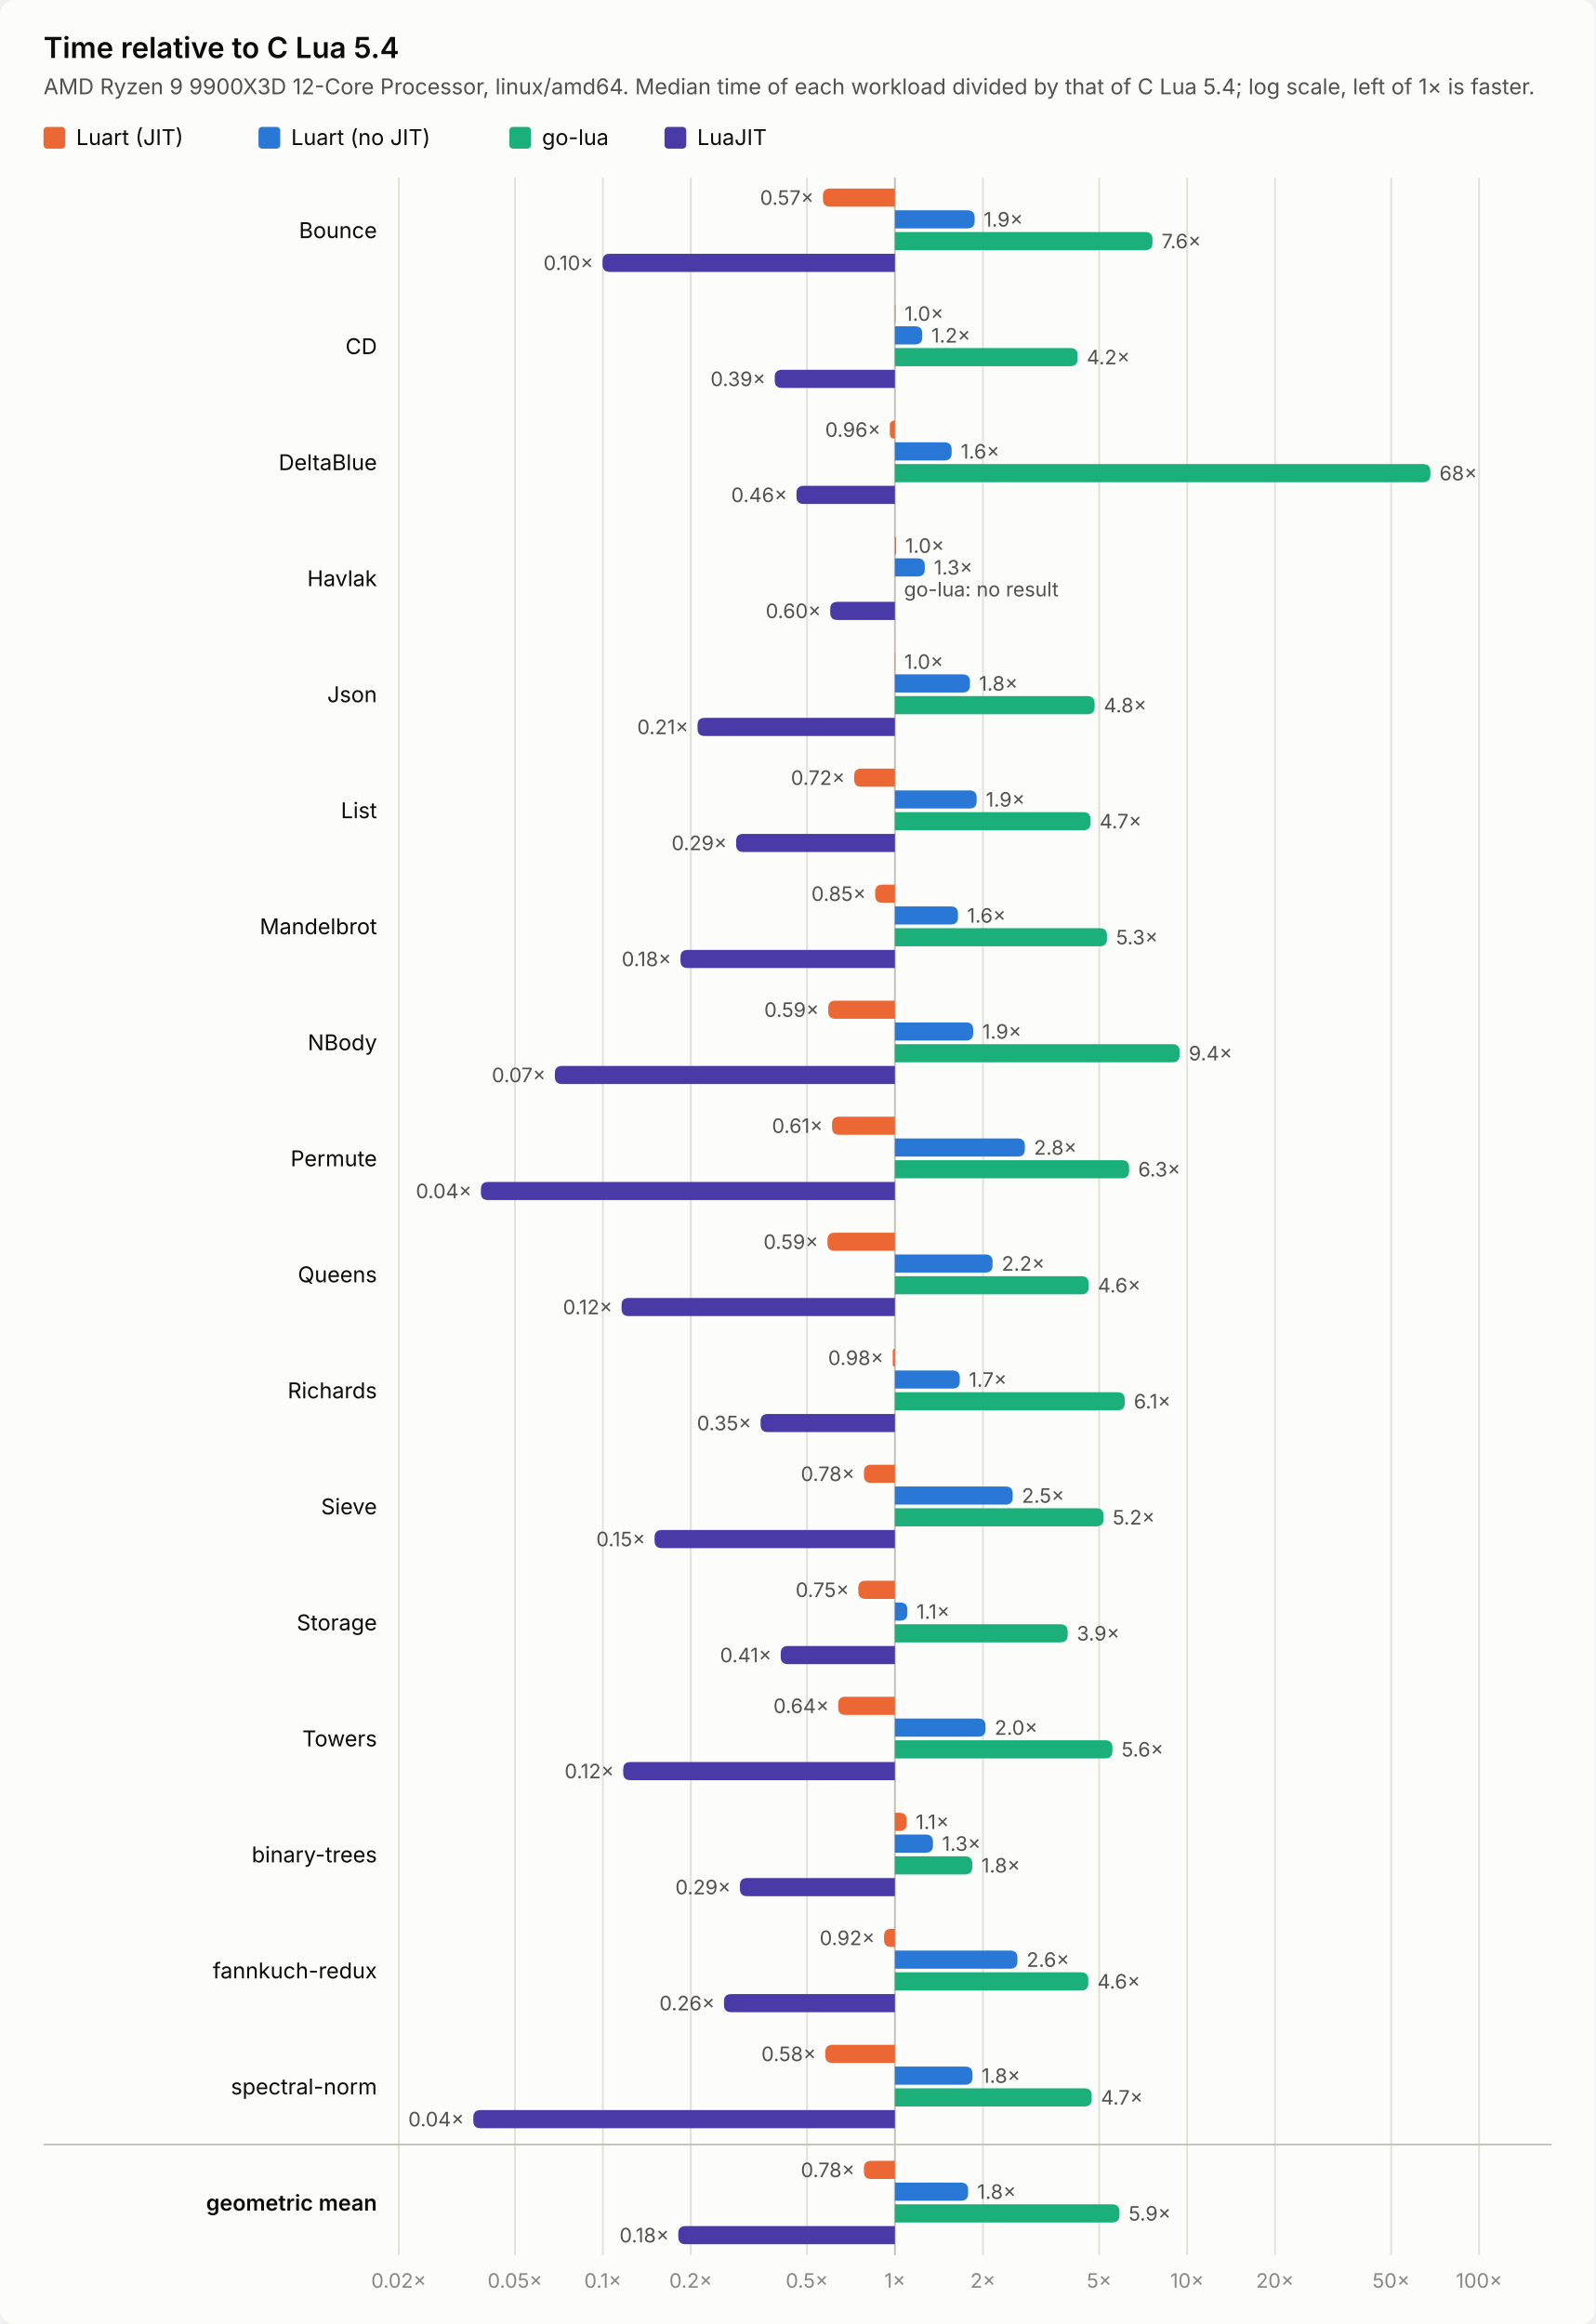
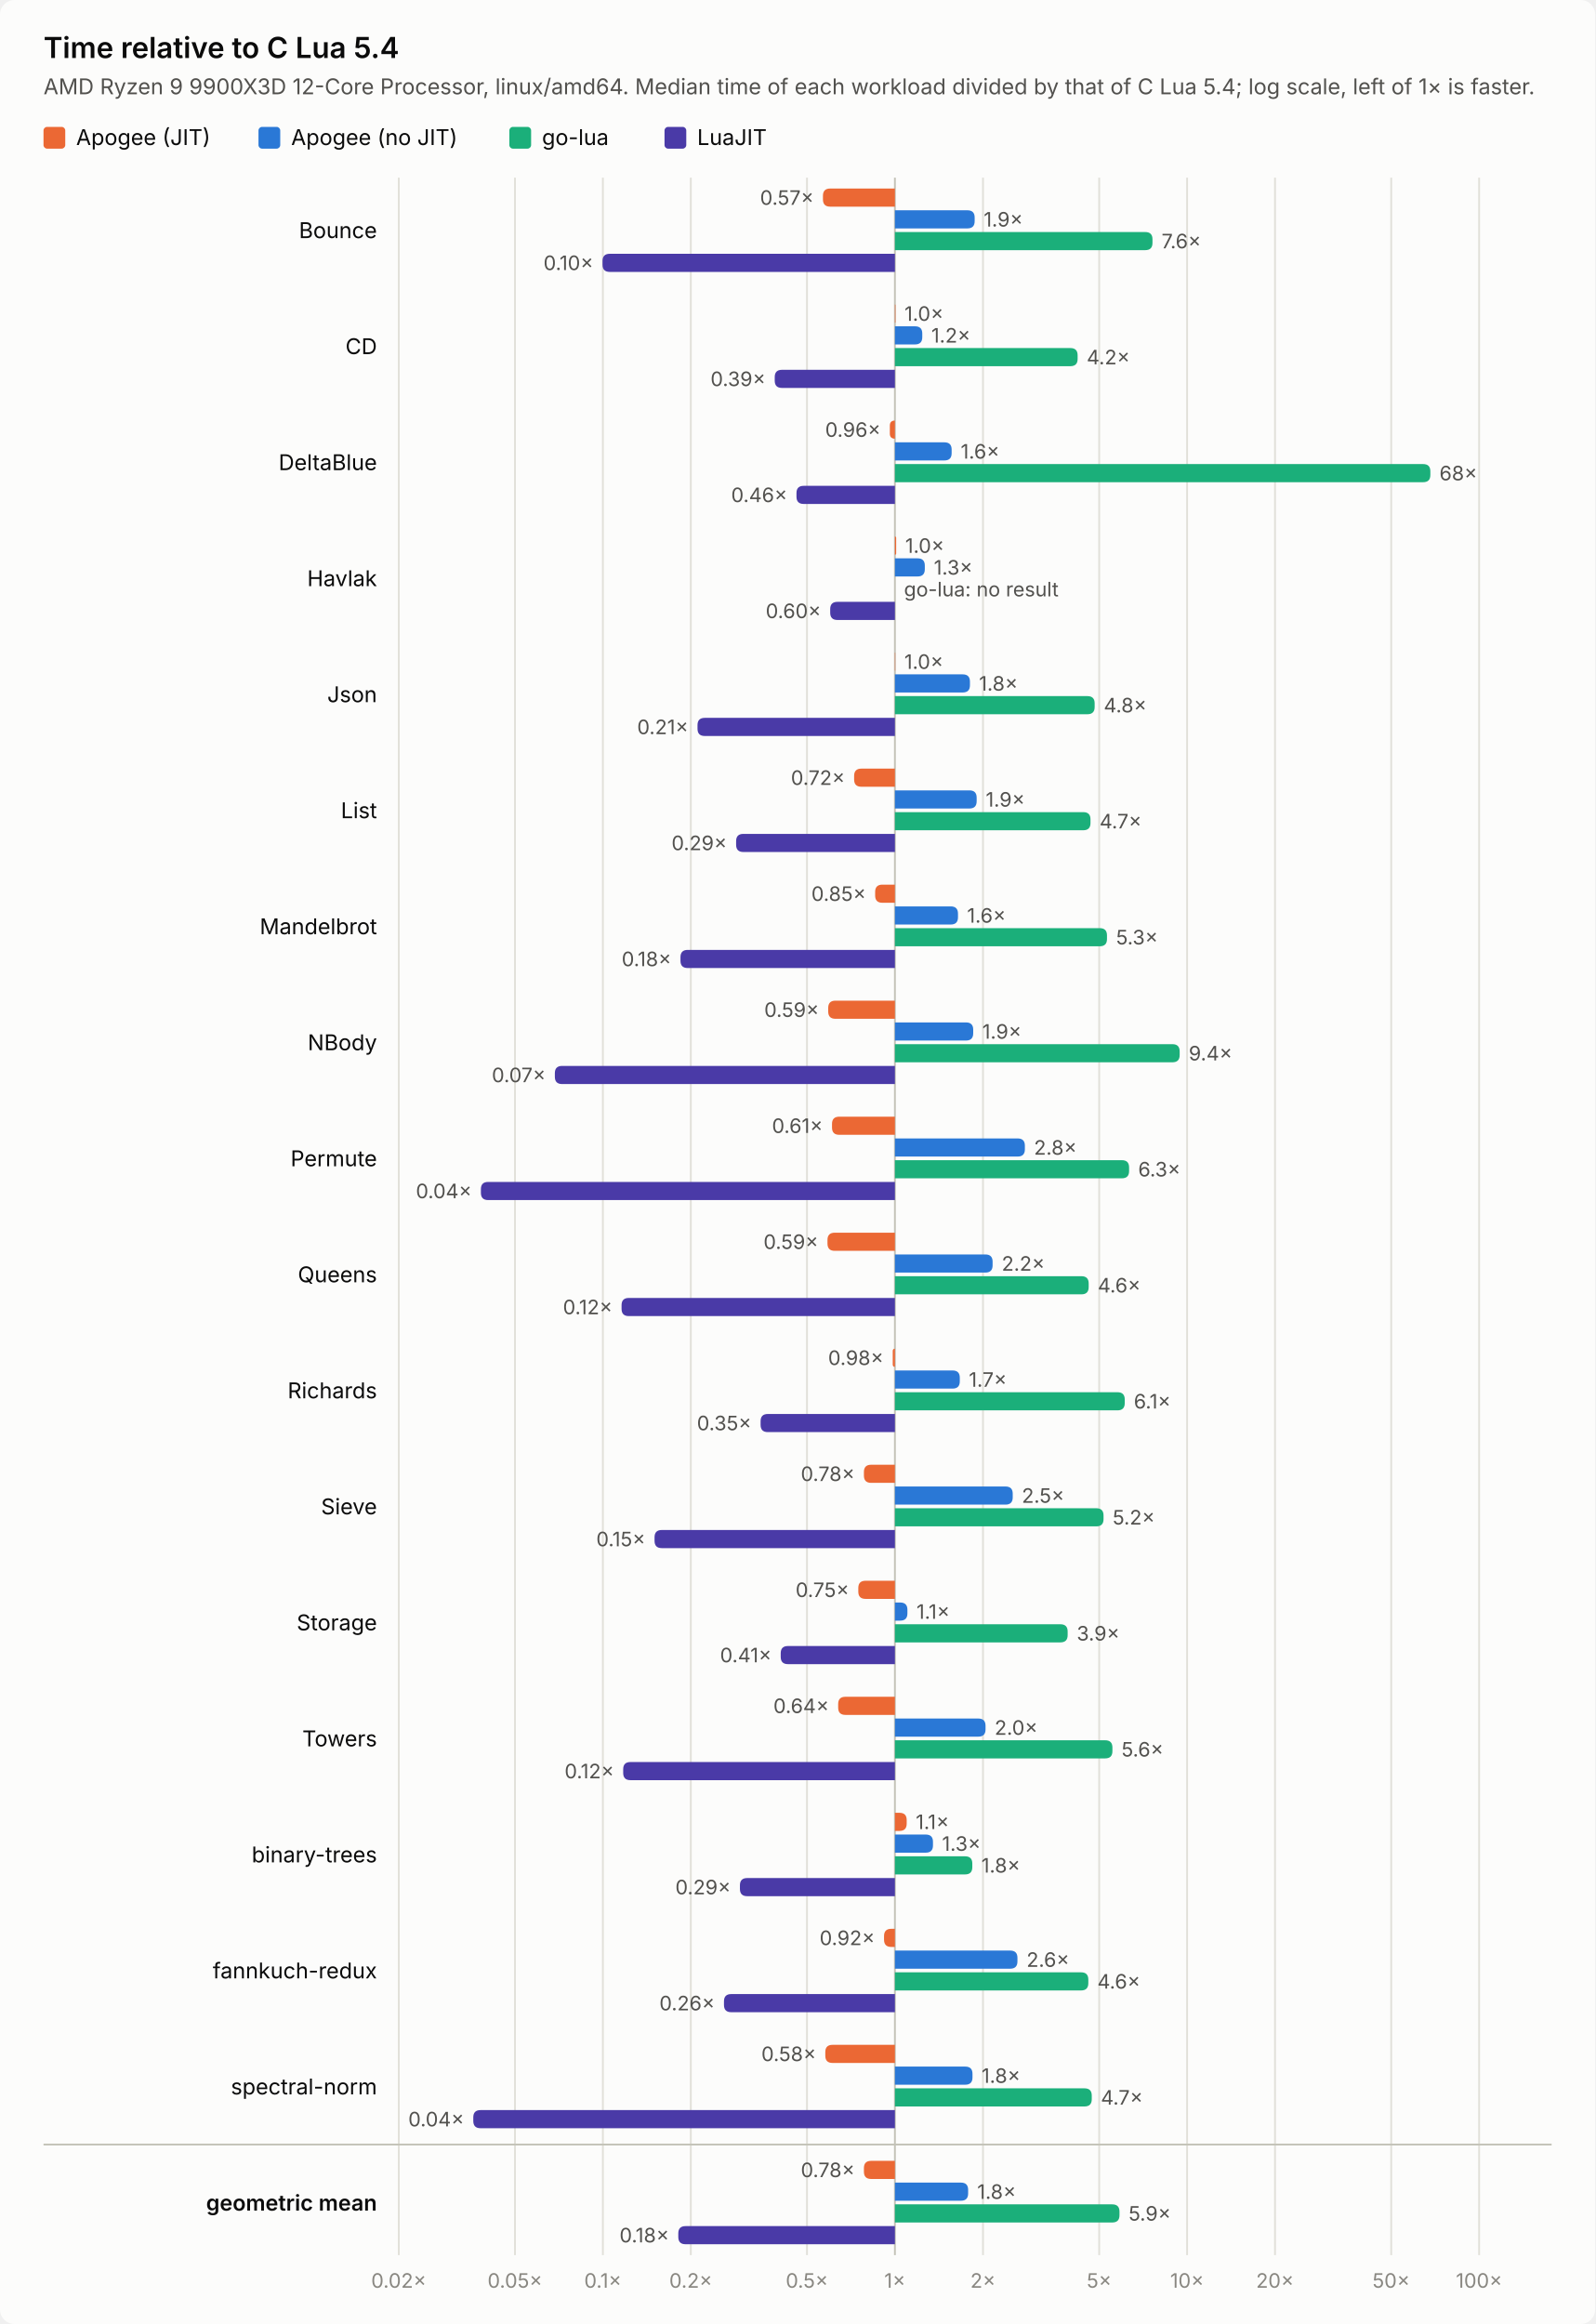
<svg xmlns="http://www.w3.org/2000/svg" viewBox="0 0 880 1282" width="880" height="1282" role="img" aria-labelledby="t d">
  <style>
text { font-family: system-ui, -apple-system, "Segoe UI", sans-serif; }
.bg { fill: #fcfcfb; }
.title { fill: #0b0b0b; font-size: 16px; font-weight: 600; }
.sub { fill: #52514e; font-size: 12px; }
.label { fill: #0b0b0b; font-size: 12px; }
.mean { font-weight: 600; }
.value { fill: #52514e; font-size: 11px; font-variant-numeric: tabular-nums; }
.tick { fill: #898781; font-size: 11px; font-variant-numeric: tabular-nums; }
.grid { stroke: #e1e0d9; stroke-width: 1; }
.base { stroke: #c3c2b7; stroke-width: 1; }
.s0 { fill: #2a78d6; } .s1 { fill: #eb6834; } .s2 { fill: #1baf7a; } .s3 { fill: #eda100; } .s4 { fill: #4a3aa7; }
@media (prefers-color-scheme: dark) {
  .bg { fill: #1a1a19; }
  .title, .label { fill: #ffffff; }
  .sub, .value { fill: #c3c2b7; }
  .grid { stroke: #2c2c2a; }
  .base { stroke: #383835; }
  .s0 { fill: #3987e5; } .s1 { fill: #d95926; } .s2 { fill: #199e70; } .s3 { fill: #c98500; } .s4 { fill: #9085e9; }
}
</style>
  <rect class="bg" width="880" height="1282" rx="8" />
  <text class="title" x="24" y="32">Time relative to C Lua 5.4</text>
  <text class="sub" x="24" y="52">AMD Ryzen 9 9900X3D 12-Core Processor, linux/amd64. Median time of each workload divided by that of C Lua 5.4; log scale, left of 1× is faster.</text>
  <rect class="s1" x="24" y="70" width="12" height="12" rx="2" />
-   <text class="label" x="42" y="80">Luart (JIT)</text>
+   <text class="label" x="42" y="80">Apogee (JIT)</text>
  <rect class="s0" x="142.6" y="70" width="12" height="12" rx="2" />
-   <text class="label" x="160.6" y="80">Luart (no JIT)</text>
+   <text class="label" x="160.6" y="80">Apogee (no JIT)</text>
  <rect class="s2" x="281" y="70" width="12" height="12" rx="2" />
  <text class="label" x="299" y="80">go-lua</text>
  <rect class="s4" x="366.6" y="70" width="12" height="12" rx="2" />
  <text class="label" x="384.6" y="80">LuaJIT</text>
  <line class="grid" x1="220.0" x2="220.0" y1="98" y2="1244" />
  <text class="tick" x="220.0" y="1262" text-anchor="middle">0.02×</text>
  <line class="grid" x1="284.1" x2="284.1" y1="98" y2="1244" />
  <text class="tick" x="284.1" y="1262" text-anchor="middle">0.05×</text>
  <line class="grid" x1="332.6" x2="332.6" y1="98" y2="1244" />
  <text class="tick" x="332.6" y="1262" text-anchor="middle">0.1×</text>
  <line class="grid" x1="381.1" x2="381.1" y1="98" y2="1244" />
  <text class="tick" x="381.1" y="1262" text-anchor="middle">0.2×</text>
  <line class="grid" x1="445.2" x2="445.2" y1="98" y2="1244" />
  <text class="tick" x="445.2" y="1262" text-anchor="middle">0.5×</text>
  <line class="base" x1="493.7" x2="493.7" y1="98" y2="1244" />
  <text class="tick" x="493.7" y="1262" text-anchor="middle">1×</text>
  <line class="grid" x1="542.3" x2="542.3" y1="98" y2="1244" />
  <text class="tick" x="542.3" y="1262" text-anchor="middle">2×</text>
  <line class="grid" x1="606.4" x2="606.4" y1="98" y2="1244" />
  <text class="tick" x="606.4" y="1262" text-anchor="middle">5×</text>
  <line class="grid" x1="654.9" x2="654.9" y1="98" y2="1244" />
  <text class="tick" x="654.9" y="1262" text-anchor="middle">10×</text>
  <line class="grid" x1="703.4" x2="703.4" y1="98" y2="1244" />
  <text class="tick" x="703.4" y="1262" text-anchor="middle">20×</text>
  <line class="grid" x1="767.5" x2="767.5" y1="98" y2="1244" />
  <text class="tick" x="767.5" y="1262" text-anchor="middle">50×</text>
  <line class="grid" x1="816.0" x2="816.0" y1="98" y2="1244" />
  <text class="tick" x="816.0" y="1262" text-anchor="middle">100×</text>
  <text class="label" x="208" y="127.0" text-anchor="end" dominant-baseline="middle">Bounce</text>
  <path class="s1" d="M493.7 104.0H458.0Q454.0 104.0 454.0 108.0V110.0Q454.0 114.0 458.0 114.0H493.7Z" />
  <text class="value" x="449.0" y="109.0" text-anchor="end" dominant-baseline="middle">0.57×</text>
  <path class="s0" d="M493.7 116.0H533.7Q537.7 116.0 537.7 120.0V122.0Q537.7 126.0 533.7 126.0H493.7Z" />
  <text class="value" x="542.7" y="121.0" text-anchor="start" dominant-baseline="middle">1.9×</text>
  <path class="s2" d="M493.7 128.0H631.8Q635.8 128.0 635.8 132.0V134.0Q635.8 138.0 631.8 138.0H493.7Z" />
  <text class="value" x="640.8" y="133.0" text-anchor="start" dominant-baseline="middle">7.6×</text>
  <path class="s4" d="M493.7 140.0H336.4Q332.4 140.0 332.4 144.0V146.0Q332.4 150.0 336.4 150.0H493.7Z" />
  <text class="value" x="327.4" y="145.0" text-anchor="end" dominant-baseline="middle">0.10×</text>
  <text class="label" x="208" y="191.0" text-anchor="end" dominant-baseline="middle">CD</text>
  <path class="s1" d="M493.7 168.0H493.7Q494.0 168.0 494.0 168.2V177.8Q494.0 178.0 493.7 178.0H493.7Z" />
  <text class="value" x="499.0" y="173.0" text-anchor="start" dominant-baseline="middle">1.0×</text>
  <path class="s0" d="M493.7 180.0H504.8Q508.8 180.0 508.8 184.0V186.0Q508.8 190.0 504.8 190.0H493.7Z" />
  <text class="value" x="513.8" y="185.0" text-anchor="start" dominant-baseline="middle">1.2×</text>
  <path class="s2" d="M493.7 192.0H590.5Q594.5 192.0 594.5 196.0V198.0Q594.5 202.0 590.5 202.0H493.7Z" />
  <text class="value" x="599.5" y="197.0" text-anchor="start" dominant-baseline="middle">4.2×</text>
  <path class="s4" d="M493.7 204.0H431.4Q427.4 204.0 427.4 208.0V210.0Q427.4 214.0 431.4 214.0H493.7Z" />
  <text class="value" x="422.4" y="209.0" text-anchor="end" dominant-baseline="middle">0.39×</text>
  <text class="label" x="208" y="255.0" text-anchor="end" dominant-baseline="middle">DeltaBlue</text>
  <path class="s1" d="M493.7 232.0H493.7Q490.9 232.0 490.9 234.8V239.2Q490.9 242.0 493.7 242.0H493.7Z" />
  <text class="value" x="485.9" y="237.0" text-anchor="end" dominant-baseline="middle">0.96×</text>
  <path class="s0" d="M493.7 244.0H521.0Q525.0 244.0 525.0 248.0V250.0Q525.0 254.0 521.0 254.0H493.7Z" />
  <text class="value" x="530.0" y="249.0" text-anchor="start" dominant-baseline="middle">1.6×</text>
  <path class="s2" d="M493.7 256.0H785.1Q789.1 256.0 789.1 260.0V262.0Q789.1 266.0 785.1 266.0H493.7Z" />
  <text class="value" x="794.1" y="261.0" text-anchor="start" dominant-baseline="middle">68×</text>
  <path class="s4" d="M493.7 268.0H443.4Q439.4 268.0 439.4 272.0V274.0Q439.4 278.0 443.4 278.0H493.7Z" />
  <text class="value" x="434.4" y="273.0" text-anchor="end" dominant-baseline="middle">0.46×</text>
  <text class="label" x="208" y="319.0" text-anchor="end" dominant-baseline="middle">Havlak</text>
  <text class="value" x="498.7" y="325.0" dominant-baseline="middle">go-lua: no result</text>
  <path class="s1" d="M493.7 296.0H493.7Q494.4 296.0 494.4 296.7V305.3Q494.4 306.0 493.7 306.0H493.7Z" />
  <text class="value" x="499.4" y="301.0" text-anchor="start" dominant-baseline="middle">1.0×</text>
  <path class="s0" d="M493.7 308.0H506.2Q510.2 308.0 510.2 312.0V314.0Q510.2 318.0 506.2 318.0H493.7Z" />
  <text class="value" x="515.2" y="313.0" text-anchor="start" dominant-baseline="middle">1.3×</text>
  <path class="s4" d="M493.7 332.0H462.0Q458.0 332.0 458.0 336.0V338.0Q458.0 342.0 462.0 342.0H493.7Z" />
  <text class="value" x="453.0" y="337.0" text-anchor="end" dominant-baseline="middle">0.60×</text>
  <text class="label" x="208" y="383.0" text-anchor="end" dominant-baseline="middle">Json</text>
  <path class="s1" d="M493.7 360.0H493.7Q493.9 360.0 493.9 360.2V369.8Q493.9 370.0 493.7 370.0H493.7Z" />
  <text class="value" x="498.9" y="365.0" text-anchor="start" dominant-baseline="middle">1.0×</text>
  <path class="s0" d="M493.7 372.0H531.1Q535.1 372.0 535.1 376.0V378.0Q535.1 382.0 531.1 382.0H493.7Z" />
  <text class="value" x="540.1" y="377.0" text-anchor="start" dominant-baseline="middle">1.8×</text>
  <path class="s2" d="M493.7 384.0H599.9Q603.9 384.0 603.9 388.0V390.0Q603.9 394.0 599.9 394.0H493.7Z" />
  <text class="value" x="608.9" y="389.0" text-anchor="start" dominant-baseline="middle">4.8×</text>
  <path class="s4" d="M493.7 396.0H388.8Q384.8 396.0 384.8 400.0V402.0Q384.8 406.0 388.8 406.0H493.7Z" />
  <text class="value" x="379.8" y="401.0" text-anchor="end" dominant-baseline="middle">0.21×</text>
  <text class="label" x="208" y="447.0" text-anchor="end" dominant-baseline="middle">List</text>
  <path class="s1" d="M493.7 424.0H475.2Q471.2 424.0 471.2 428.0V430.0Q471.2 434.0 475.2 434.0H493.7Z" />
  <text class="value" x="466.2" y="429.0" text-anchor="end" dominant-baseline="middle">0.72×</text>
  <path class="s0" d="M493.7 436.0H534.8Q538.8 436.0 538.8 440.0V442.0Q538.8 446.0 534.8 446.0H493.7Z" />
  <text class="value" x="543.8" y="441.0" text-anchor="start" dominant-baseline="middle">1.9×</text>
  <path class="s2" d="M493.7 448.0H597.6Q601.6 448.0 601.6 452.0V454.0Q601.6 458.0 597.6 458.0H493.7Z" />
  <text class="value" x="606.6" y="453.0" text-anchor="start" dominant-baseline="middle">4.7×</text>
  <path class="s4" d="M493.7 460.0H410.1Q406.1 460.0 406.1 464.0V466.0Q406.1 470.0 410.1 470.0H493.7Z" />
  <text class="value" x="401.1" y="465.0" text-anchor="end" dominant-baseline="middle">0.29×</text>
  <text class="label" x="208" y="511.0" text-anchor="end" dominant-baseline="middle">Mandelbrot</text>
  <path class="s1" d="M493.7 488.0H486.8Q482.8 488.0 482.8 492.0V494.0Q482.8 498.0 486.8 498.0H493.7Z" />
  <text class="value" x="477.8" y="493.0" text-anchor="end" dominant-baseline="middle">0.85×</text>
  <path class="s0" d="M493.7 500.0H524.5Q528.5 500.0 528.5 504.0V506.0Q528.5 510.0 524.5 510.0H493.7Z" />
  <text class="value" x="533.5" y="505.0" text-anchor="start" dominant-baseline="middle">1.6×</text>
  <path class="s2" d="M493.7 512.0H606.7Q610.7 512.0 610.7 516.0V518.0Q610.7 522.0 606.7 522.0H493.7Z" />
  <text class="value" x="615.7" y="517.0" text-anchor="start" dominant-baseline="middle">5.3×</text>
  <path class="s4" d="M493.7 524.0H379.4Q375.4 524.0 375.4 528.0V530.0Q375.4 534.0 379.4 534.0H493.7Z" />
  <text class="value" x="370.4" y="529.0" text-anchor="end" dominant-baseline="middle">0.18×</text>
  <text class="label" x="208" y="575.0" text-anchor="end" dominant-baseline="middle">NBody</text>
  <path class="s1" d="M493.7 552.0H460.9Q456.9 552.0 456.9 556.0V558.0Q456.9 562.0 460.9 562.0H493.7Z" />
  <text class="value" x="451.9" y="557.0" text-anchor="end" dominant-baseline="middle">0.59×</text>
  <path class="s0" d="M493.7 564.0H532.9Q536.9 564.0 536.9 568.0V570.0Q536.9 574.0 532.9 574.0H493.7Z" />
  <text class="value" x="541.9" y="569.0" text-anchor="start" dominant-baseline="middle">1.9×</text>
  <path class="s2" d="M493.7 576.0H646.8Q650.8 576.0 650.8 580.0V582.0Q650.8 586.0 646.8 586.0H493.7Z" />
  <text class="value" x="655.8" y="581.0" text-anchor="start" dominant-baseline="middle">9.4×</text>
  <path class="s4" d="M493.7 588.0H310.1Q306.1 588.0 306.1 592.0V594.0Q306.1 598.0 310.1 598.0H493.7Z" />
  <text class="value" x="301.1" y="593.0" text-anchor="end" dominant-baseline="middle">0.07×</text>
  <text class="label" x="208" y="639.0" text-anchor="end" dominant-baseline="middle">Permute</text>
  <path class="s1" d="M493.7 616.0H463.0Q459.0 616.0 459.0 620.0V622.0Q459.0 626.0 463.0 626.0H493.7Z" />
  <text class="value" x="454.0" y="621.0" text-anchor="end" dominant-baseline="middle">0.61×</text>
  <path class="s0" d="M493.7 628.0H561.4Q565.4 628.0 565.4 632.0V634.0Q565.4 638.0 561.4 638.0H493.7Z" />
  <text class="value" x="570.4" y="633.0" text-anchor="start" dominant-baseline="middle">2.8×</text>
  <path class="s2" d="M493.7 640.0H618.9Q622.9 640.0 622.9 644.0V646.0Q622.9 650.0 618.9 650.0H493.7Z" />
  <text class="value" x="627.9" y="645.0" text-anchor="start" dominant-baseline="middle">6.3×</text>
  <path class="s4" d="M493.7 652.0H269.3Q265.3 652.0 265.3 656.0V658.0Q265.3 662.0 269.3 662.0H493.7Z" />
  <text class="value" x="260.3" y="657.0" text-anchor="end" dominant-baseline="middle">0.04×</text>
  <text class="label" x="208" y="703.0" text-anchor="end" dominant-baseline="middle">Queens</text>
  <path class="s1" d="M493.7 680.0H460.5Q456.5 680.0 456.5 684.0V686.0Q456.5 690.0 460.5 690.0H493.7Z" />
  <text class="value" x="451.5" y="685.0" text-anchor="end" dominant-baseline="middle">0.59×</text>
  <path class="s0" d="M493.7 692.0H543.6Q547.6 692.0 547.6 696.0V698.0Q547.6 702.0 543.6 702.0H493.7Z" />
  <text class="value" x="552.6" y="697.0" text-anchor="start" dominant-baseline="middle">2.2×</text>
  <path class="s2" d="M493.7 704.0H596.6Q600.6 704.0 600.6 708.0V710.0Q600.6 714.0 596.6 714.0H493.7Z" />
  <text class="value" x="605.6" y="709.0" text-anchor="start" dominant-baseline="middle">4.6×</text>
  <path class="s4" d="M493.7 716.0H346.9Q342.9 716.0 342.9 720.0V722.0Q342.9 726.0 346.9 726.0H493.7Z" />
  <text class="value" x="337.9" y="721.0" text-anchor="end" dominant-baseline="middle">0.12×</text>
  <text class="label" x="208" y="767.0" text-anchor="end" dominant-baseline="middle">Richards</text>
  <path class="s1" d="M493.7 744.0H493.7Q492.5 744.0 492.5 745.3V752.7Q492.5 754.0 493.7 754.0H493.7Z" />
  <text class="value" x="487.5" y="749.0" text-anchor="end" dominant-baseline="middle">0.98×</text>
  <path class="s0" d="M493.7 756.0H525.5Q529.5 756.0 529.5 760.0V762.0Q529.5 766.0 525.5 766.0H493.7Z" />
  <text class="value" x="534.5" y="761.0" text-anchor="start" dominant-baseline="middle">1.7×</text>
  <path class="s2" d="M493.7 768.0H616.5Q620.5 768.0 620.5 772.0V774.0Q620.5 778.0 616.5 778.0H493.7Z" />
  <text class="value" x="625.5" y="773.0" text-anchor="start" dominant-baseline="middle">6.1×</text>
  <path class="s4" d="M493.7 780.0H423.6Q419.6 780.0 419.6 784.0V786.0Q419.6 790.0 423.6 790.0H493.7Z" />
  <text class="value" x="414.6" y="785.0" text-anchor="end" dominant-baseline="middle">0.35×</text>
  <text class="label" x="208" y="831.0" text-anchor="end" dominant-baseline="middle">Sieve</text>
  <path class="s1" d="M493.7 808.0H480.6Q476.6 808.0 476.6 812.0V814.0Q476.6 818.0 480.6 818.0H493.7Z" />
  <text class="value" x="471.6" y="813.0" text-anchor="end" dominant-baseline="middle">0.78×</text>
  <path class="s0" d="M493.7 820.0H554.7Q558.7 820.0 558.7 824.0V826.0Q558.7 830.0 554.7 830.0H493.7Z" />
  <text class="value" x="563.7" y="825.0" text-anchor="start" dominant-baseline="middle">2.5×</text>
  <path class="s2" d="M493.7 832.0H604.8Q608.8 832.0 608.8 836.0V838.0Q608.8 842.0 604.8 842.0H493.7Z" />
  <text class="value" x="613.8" y="837.0" text-anchor="start" dominant-baseline="middle">5.2×</text>
  <path class="s4" d="M493.7 844.0H365.1Q361.1 844.0 361.1 848.0V850.0Q361.1 854.0 365.1 854.0H493.7Z" />
  <text class="value" x="356.1" y="849.0" text-anchor="end" dominant-baseline="middle">0.15×</text>
  <text class="label" x="208" y="895.0" text-anchor="end" dominant-baseline="middle">Storage</text>
  <path class="s1" d="M493.7 872.0H477.5Q473.5 872.0 473.5 876.0V878.0Q473.5 882.0 477.5 882.0H493.7Z" />
  <text class="value" x="468.5" y="877.0" text-anchor="end" dominant-baseline="middle">0.75×</text>
  <path class="s0" d="M493.7 884.0H496.6Q500.6 884.0 500.6 888.0V890.0Q500.6 894.0 496.6 894.0H493.7Z" />
  <text class="value" x="505.6" y="889.0" text-anchor="start" dominant-baseline="middle">1.1×</text>
  <path class="s2" d="M493.7 896.0H585.0Q589.0 896.0 589.0 900.0V902.0Q589.0 906.0 585.0 906.0H493.7Z" />
  <text class="value" x="594.0" y="901.0" text-anchor="start" dominant-baseline="middle">3.9×</text>
  <path class="s4" d="M493.7 908.0H434.7Q430.7 908.0 430.7 912.0V914.0Q430.7 918.0 434.7 918.0H493.7Z" />
  <text class="value" x="425.7" y="913.0" text-anchor="end" dominant-baseline="middle">0.41×</text>
  <text class="label" x="208" y="959.0" text-anchor="end" dominant-baseline="middle">Towers</text>
  <path class="s1" d="M493.7 936.0H466.4Q462.4 936.0 462.4 940.0V942.0Q462.4 946.0 466.4 946.0H493.7Z" />
  <text class="value" x="457.4" y="941.0" text-anchor="end" dominant-baseline="middle">0.64×</text>
  <path class="s0" d="M493.7 948.0H539.7Q543.7 948.0 543.7 952.0V954.0Q543.7 958.0 539.7 958.0H493.7Z" />
  <text class="value" x="548.7" y="953.0" text-anchor="start" dominant-baseline="middle">2.0×</text>
  <path class="s2" d="M493.7 960.0H609.7Q613.7 960.0 613.7 964.0V966.0Q613.7 970.0 609.7 970.0H493.7Z" />
  <text class="value" x="618.7" y="965.0" text-anchor="start" dominant-baseline="middle">5.6×</text>
  <path class="s4" d="M493.7 972.0H347.8Q343.8 972.0 343.8 976.0V978.0Q343.8 982.0 347.8 982.0H493.7Z" />
  <text class="value" x="338.8" y="977.0" text-anchor="end" dominant-baseline="middle">0.12×</text>
  <text class="label" x="208" y="1023.0" text-anchor="end" dominant-baseline="middle">binary-trees</text>
  <path class="s1" d="M493.7 1000.0H496.2Q500.2 1000.0 500.2 1004.0V1006.0Q500.2 1010.0 496.2 1010.0H493.7Z" />
  <text class="value" x="505.2" y="1005.0" text-anchor="start" dominant-baseline="middle">1.1×</text>
  <path class="s0" d="M493.7 1012.0H510.7Q514.7 1012.0 514.7 1016.0V1018.0Q514.7 1022.0 510.7 1022.0H493.7Z" />
  <text class="value" x="519.7" y="1017.0" text-anchor="start" dominant-baseline="middle">1.3×</text>
  <path class="s2" d="M493.7 1024.0H532.4Q536.4 1024.0 536.4 1028.0V1030.0Q536.4 1034.0 532.4 1034.0H493.7Z" />
  <text class="value" x="541.4" y="1029.0" text-anchor="start" dominant-baseline="middle">1.8×</text>
  <path class="s4" d="M493.7 1036.0H412.2Q408.2 1036.0 408.2 1040.0V1042.0Q408.2 1046.0 412.2 1046.0H493.7Z" />
  <text class="value" x="403.2" y="1041.0" text-anchor="end" dominant-baseline="middle">0.29×</text>
  <text class="label" x="208" y="1087.0" text-anchor="end" dominant-baseline="middle">fannkuch-redux</text>
  <path class="s1" d="M493.7 1064.0H491.7Q487.7 1064.0 487.7 1068.0V1070.0Q487.7 1074.0 491.7 1074.0H493.7Z" />
  <text class="value" x="482.7" y="1069.0" text-anchor="end" dominant-baseline="middle">0.92×</text>
  <path class="s0" d="M493.7 1076.0H557.3Q561.3 1076.0 561.3 1080.0V1082.0Q561.3 1086.0 557.3 1086.0H493.7Z" />
  <text class="value" x="566.3" y="1081.0" text-anchor="start" dominant-baseline="middle">2.6×</text>
  <path class="s2" d="M493.7 1088.0H596.4Q600.4 1088.0 600.4 1092.0V1094.0Q600.4 1098.0 596.4 1098.0H493.7Z" />
  <text class="value" x="605.4" y="1093.0" text-anchor="start" dominant-baseline="middle">4.6×</text>
  <path class="s4" d="M493.7 1100.0H403.4Q399.4 1100.0 399.4 1104.0V1106.0Q399.4 1110.0 403.4 1110.0H493.7Z" />
  <text class="value" x="394.4" y="1105.0" text-anchor="end" dominant-baseline="middle">0.26×</text>
  <text class="label" x="208" y="1151.0" text-anchor="end" dominant-baseline="middle">spectral-norm</text>
  <path class="s1" d="M493.7 1128.0H459.3Q455.3 1128.0 455.3 1132.0V1134.0Q455.3 1138.0 459.3 1138.0H493.7Z" />
  <text class="value" x="450.3" y="1133.0" text-anchor="end" dominant-baseline="middle">0.58×</text>
  <path class="s0" d="M493.7 1140.0H532.5Q536.5 1140.0 536.5 1144.0V1146.0Q536.5 1150.0 532.5 1150.0H493.7Z" />
  <text class="value" x="541.5" y="1145.0" text-anchor="start" dominant-baseline="middle">1.8×</text>
  <path class="s2" d="M493.7 1152.0H598.3Q602.3 1152.0 602.3 1156.0V1158.0Q602.3 1162.0 598.3 1162.0H493.7Z" />
  <text class="value" x="607.3" y="1157.0" text-anchor="start" dominant-baseline="middle">4.7×</text>
  <path class="s4" d="M493.7 1164.0H265.1Q261.1 1164.0 261.1 1168.0V1170.0Q261.1 1174.0 265.1 1174.0H493.7Z" />
  <text class="value" x="256.1" y="1169.0" text-anchor="end" dominant-baseline="middle">0.04×</text>
  <line class="base" x1="24" x2="856" y1="1183.0" y2="1183.0" />
  <text class="label mean" x="208" y="1215.0" text-anchor="end" dominant-baseline="middle">geometric mean</text>
  <path class="s1" d="M493.7 1192.0H480.6Q476.6 1192.0 476.6 1196.0V1198.0Q476.6 1202.0 480.6 1202.0H493.7Z" />
  <text class="value" x="471.6" y="1197.0" text-anchor="end" dominant-baseline="middle">0.78×</text>
  <path class="s0" d="M493.7 1204.0H530.1Q534.1 1204.0 534.1 1208.0V1210.0Q534.1 1214.0 530.1 1214.0H493.7Z" />
  <text class="value" x="539.1" y="1209.0" text-anchor="start" dominant-baseline="middle">1.8×</text>
  <path class="s2" d="M493.7 1216.0H613.6Q617.6 1216.0 617.6 1220.0V1222.0Q617.6 1226.0 613.6 1226.0H493.7Z" />
  <text class="value" x="622.6" y="1221.0" text-anchor="start" dominant-baseline="middle">5.9×</text>
  <path class="s4" d="M493.7 1228.0H378.2Q374.2 1228.0 374.2 1232.0V1234.0Q374.2 1238.0 378.2 1238.0H493.7Z" />
  <text class="value" x="369.2" y="1233.0" text-anchor="end" dominant-baseline="middle">0.18×</text>
</svg>
